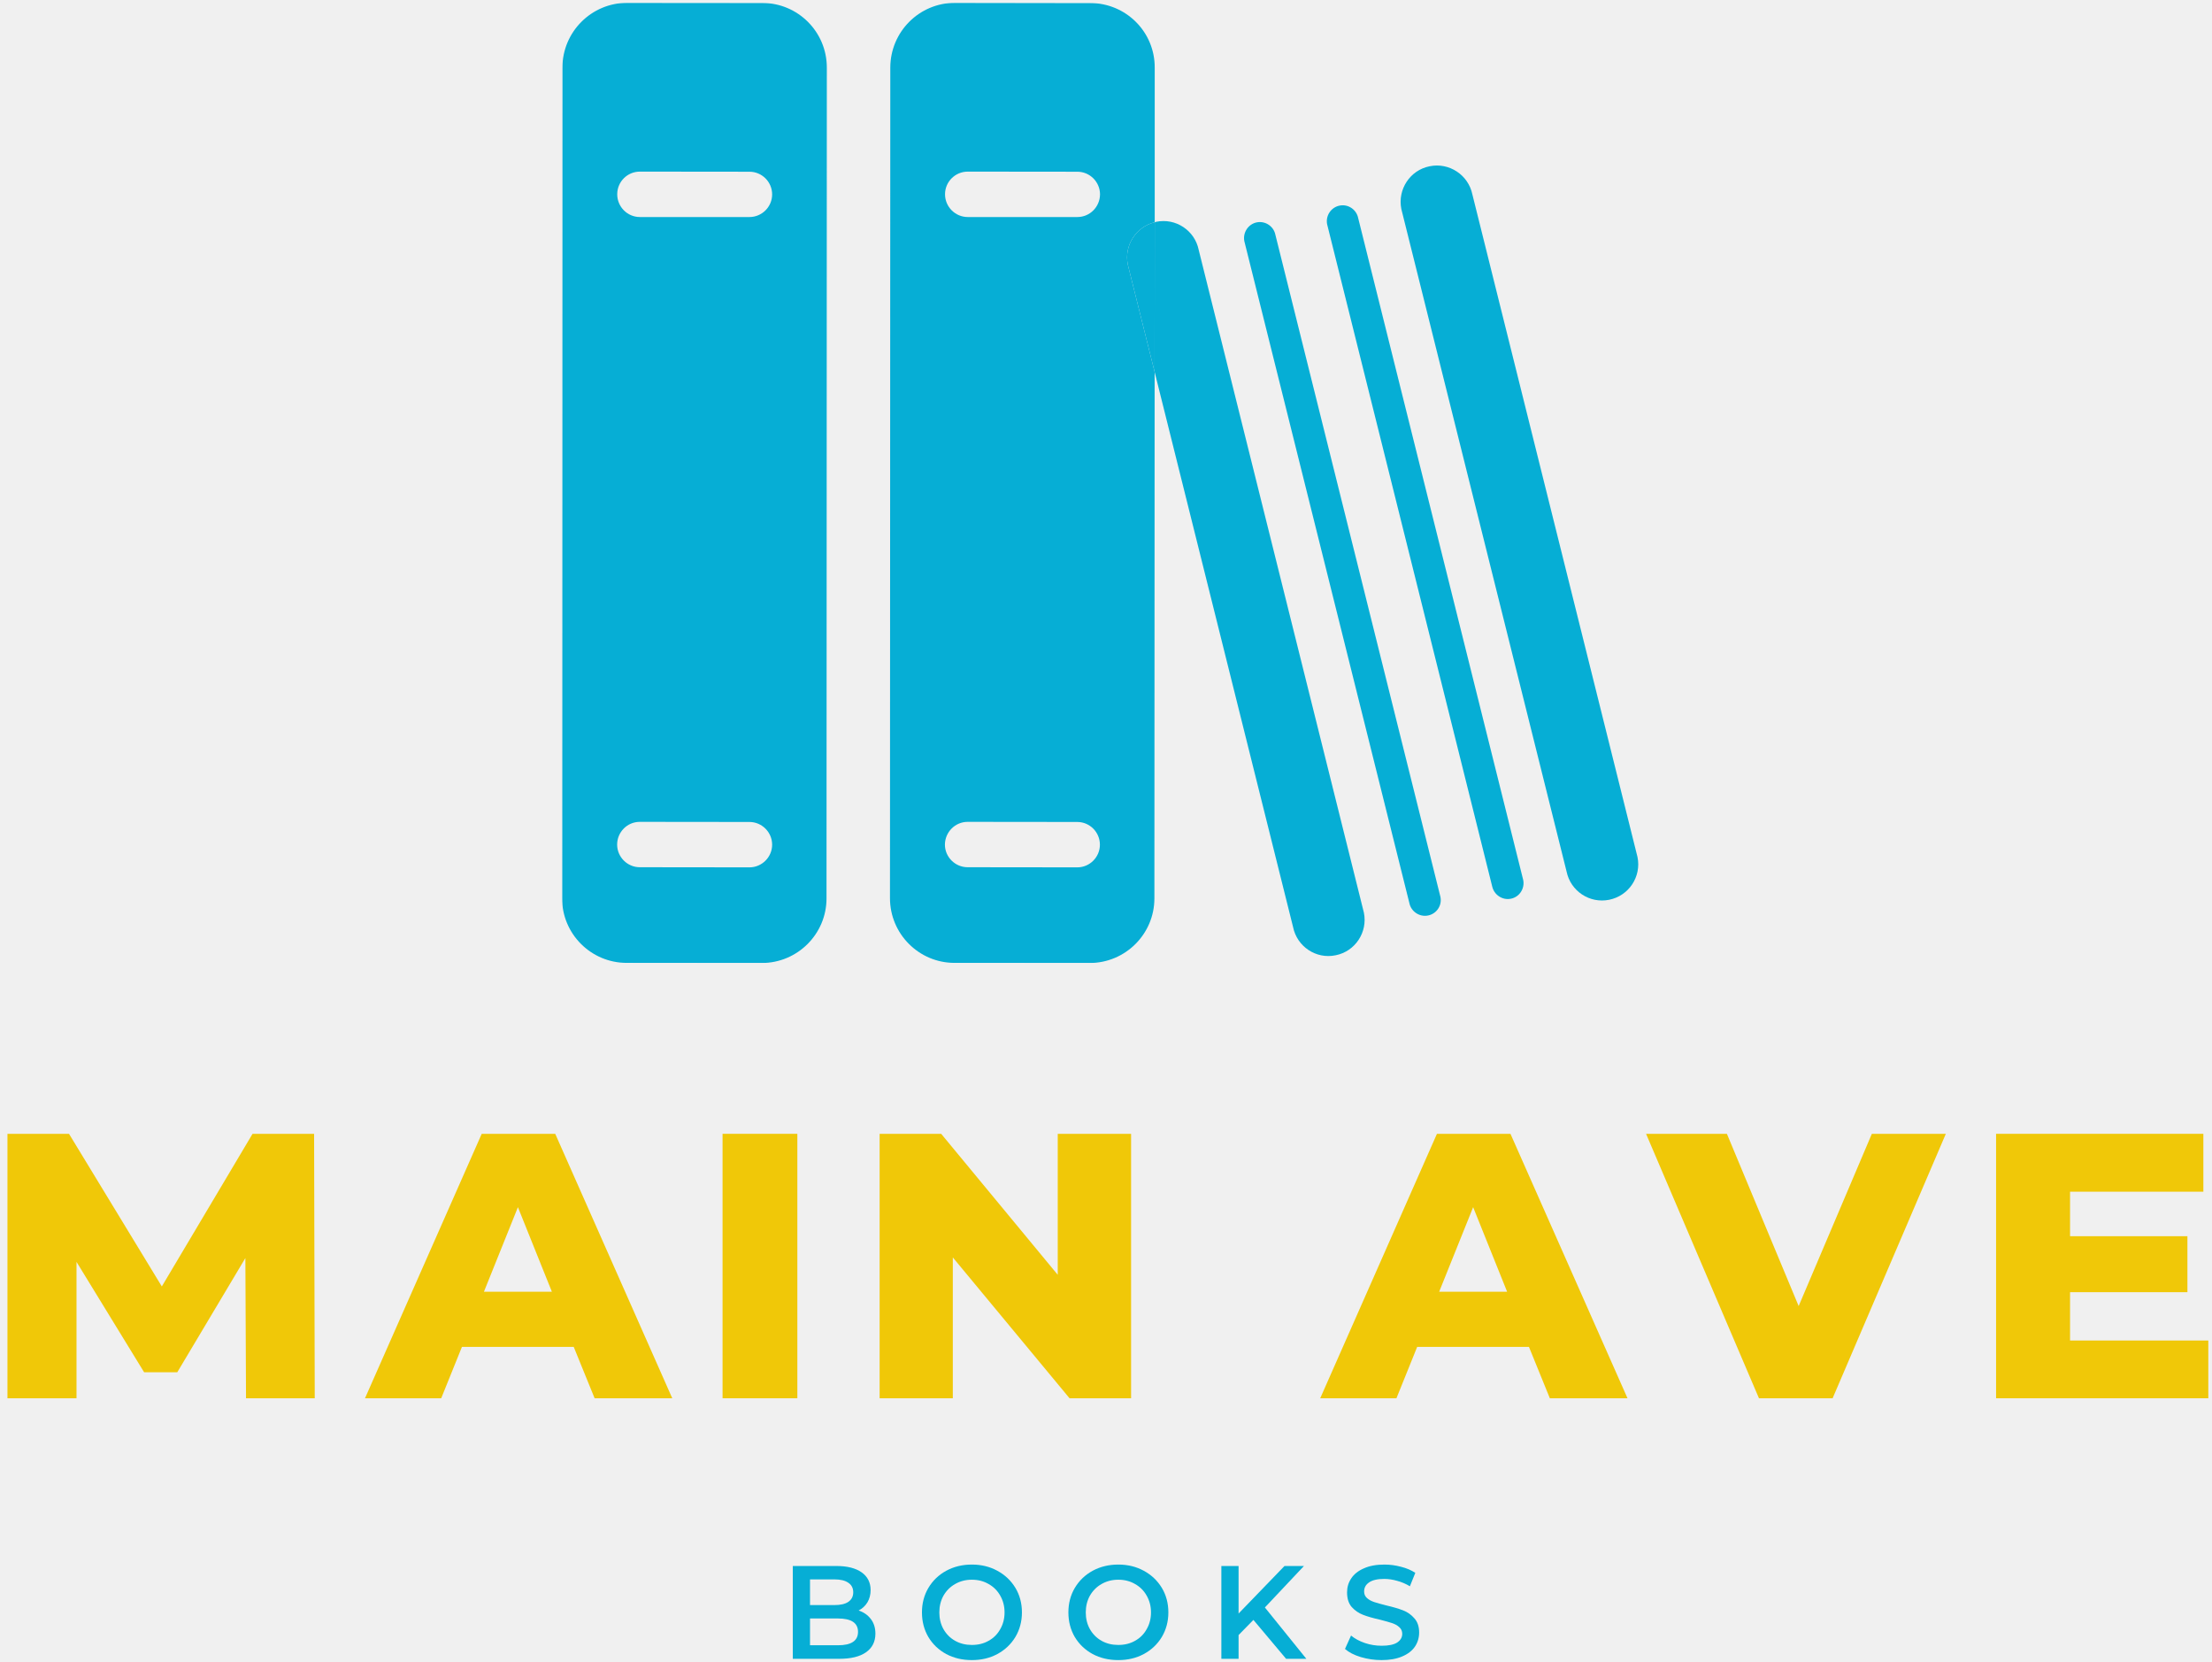
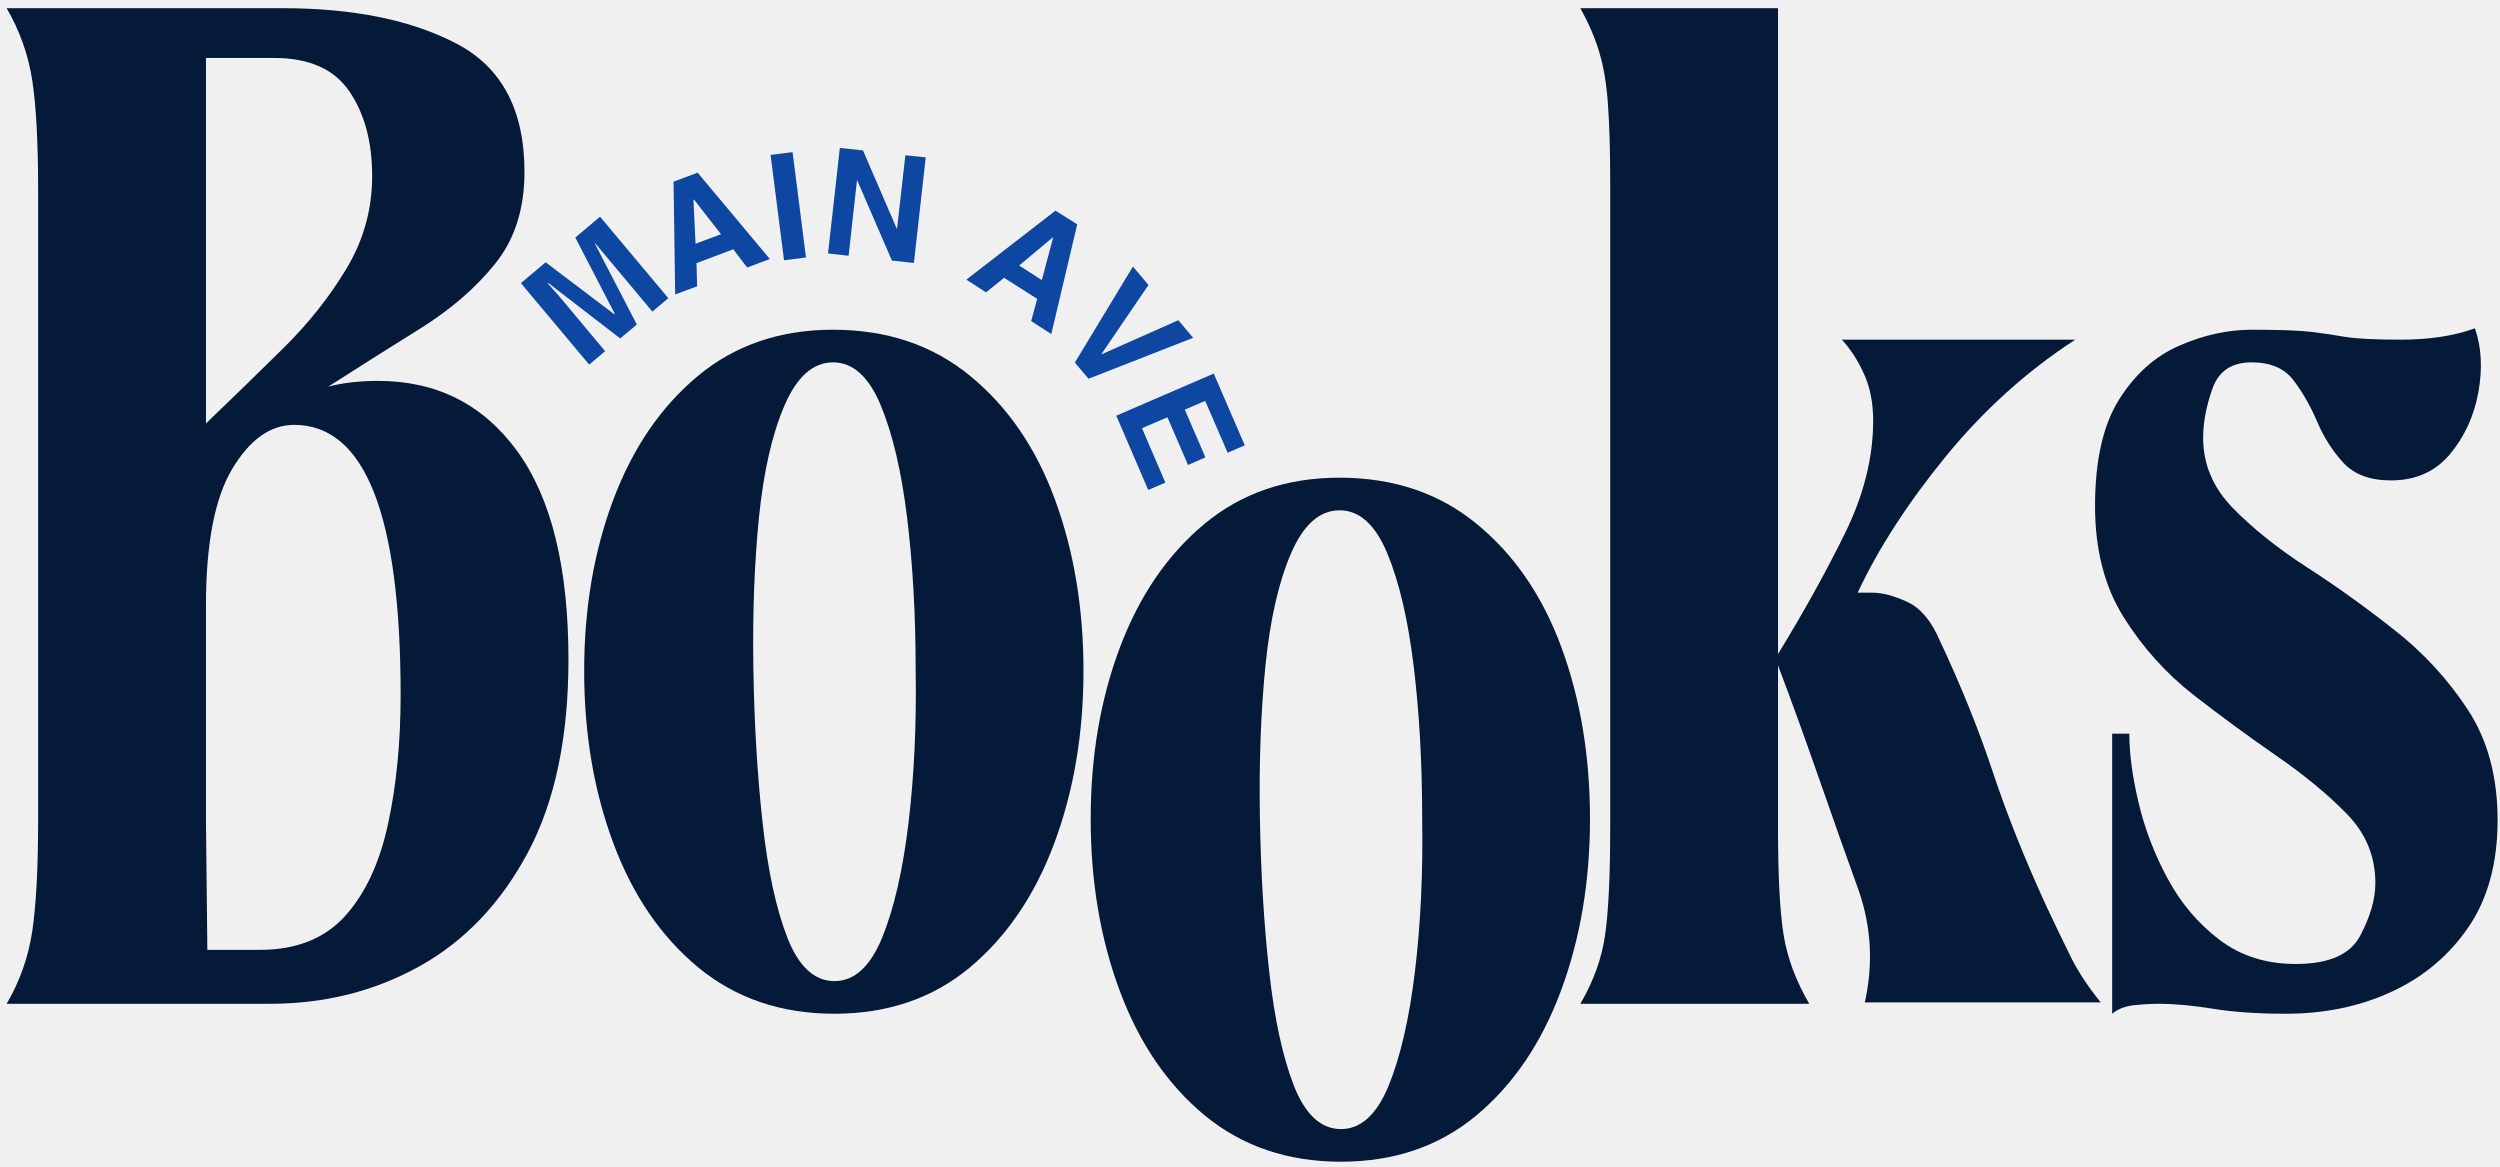
- <svg xmlns="http://www.w3.org/2000/svg" width="289" height="217" viewBox="0 0 289 217" fill="none">
-   <path d="M156.615 32.656C156.11 30.115 153.615 28.438 151.047 28.974C150.985 28.984 150.927 29.016 150.865 29.031L150.854 48.583L168.938 121.083C169.453 123.651 171.953 125.318 174.505 124.781C177.063 124.276 178.714 121.766 178.193 119.208L156.615 32.656Z" fill="#06AED5" />
-   <path d="M166.63 30.667C166.411 29.552 165.307 28.823 164.192 29.047C163.078 29.271 162.354 30.385 162.573 31.5L184.135 117.964C184.359 119.078 185.474 119.818 186.588 119.583C187.703 119.359 188.432 118.26 188.192 117.146L166.63 30.667Z" fill="#06AED5" />
-   <path d="M177.447 28.479C177.223 27.365 176.125 26.625 175.01 26.859C173.895 27.083 173.171 28.182 173.39 29.297L194.953 115.776C195.192 116.875 196.276 117.62 197.39 117.396C198.52 117.177 199.234 116.063 199.01 114.948L177.447 28.479Z" fill="#06AED5" />
-   <mask id="mask0_1_76" style="mask-type:luminance" maskUnits="userSpaceOnUse" x="182" y="21" width="33" height="98">
-     <path d="M182 21H214.438V118.333H182V21Z" fill="white" />
-   </mask>
-   <g mask="url(#mask0_1_76)">
-     <path d="M192.37 25.406C191.849 22.865 189.349 21.188 186.781 21.719C184.224 22.224 182.578 24.734 183.083 27.292L204.672 113.833C205.193 116.401 207.687 118.052 210.245 117.531C212.812 117.01 214.464 114.516 213.943 111.958L192.37 25.406Z" fill="#06AED5" />
-   </g>
-   <mask id="mask1_1_76" style="mask-type:luminance" maskUnits="userSpaceOnUse" x="115" y="0" width="37" height="126">
-     <path d="M115.333 0.37H151.333V125.792H115.333V0.37Z" fill="white" />
-   </mask>
-   <g mask="url(#mask1_1_76)">
-     <path d="M150.865 29.031V8.854C150.896 4.172 147.109 0.396 142.427 0.396L124.776 0.37C120.109 0.37 116.333 4.141 116.318 8.823L116.276 117.323C116.276 121.974 120.047 125.776 124.714 125.776L142.354 125.792C147.031 125.792 150.823 122.005 150.823 117.354L150.854 48.583L147.344 34.542C146.854 32.062 148.417 29.625 150.865 29.031ZM140.75 113.297L126.422 113.281C124.786 113.281 123.453 111.943 123.453 110.323C123.469 108.693 124.786 107.354 126.422 107.354L140.75 107.37C142.38 107.37 143.703 108.703 143.703 110.339C143.703 111.958 142.38 113.297 140.75 113.297ZM140.76 28.349H126.438C124.802 28.349 123.469 27.01 123.469 25.375C123.469 23.74 124.802 22.417 126.438 22.417L140.76 22.432C142.396 22.432 143.719 23.771 143.719 25.391C143.703 27.026 142.396 28.349 140.76 28.349Z" fill="#06AED5" />
-   </g>
-   <path d="M147.344 34.542L150.854 48.583L150.864 29.031C148.417 29.625 146.854 32.062 147.344 34.542Z" fill="#06AED5" />
-   <mask id="mask2_1_76" style="mask-type:luminance" maskUnits="userSpaceOnUse" x="73" y="0" width="36" height="126">
-     <path d="M73.438 0.37H108.667V125.792H73.438V0.37Z" fill="white" />
-   </mask>
-   <g mask="url(#mask2_1_76)">
-     <path d="M99.589 0.385L81.948 0.37C77.287 0.37 73.495 4.141 73.479 8.823L73.438 117.323C73.422 121.974 77.209 125.776 81.875 125.776L99.516 125.792C104.193 125.792 107.985 122.005 107.985 117.354L108.026 8.854C108.042 4.172 104.255 0.385 99.589 0.385ZM97.922 113.297L83.584 113.281C81.964 113.281 80.63 111.943 80.63 110.323C80.63 108.693 81.948 107.354 83.584 107.354L97.922 107.37C99.542 107.37 100.88 108.703 100.88 110.339C100.88 111.958 99.542 113.297 97.922 113.297ZM97.922 28.349H83.599C81.964 28.349 80.641 27.01 80.641 25.375C80.641 23.74 81.964 22.417 83.599 22.417L97.922 22.432C99.558 22.432 100.88 23.771 100.88 25.391C100.88 27.026 99.542 28.349 97.922 28.349Z" fill="#06AED5" />
-   </g>
-   <path d="M32.142 182.645L32.058 164.332L23.162 179.249H18.829L9.996 164.832V182.645H0.975V148.103H9.016L21.142 168.04L32.996 148.103H41.037L41.121 182.645H32.142Z" fill="#F0C808" />
-   <path d="M74.957 175.936H60.353L57.645 182.645H47.687L62.937 148.103H72.541L87.832 182.645H77.687L74.957 175.936ZM72.103 168.728L67.666 157.686L63.228 168.728H72.103Z" fill="#F0C808" />
-   <path d="M94.403 148.103H104.174V182.645H94.403V148.103Z" fill="#F0C808" />
-   <path d="M147.778 148.103V182.645H139.736L124.486 164.249V182.645H114.924V148.103H122.966L138.195 166.52V148.103H147.778Z" fill="#F0C808" />
-   <path d="M199.759 175.936H185.155L182.447 182.645H172.488L187.738 148.103H197.343L212.634 182.645H202.488L199.759 175.936ZM196.905 168.728L192.468 157.686L188.03 168.728H196.905Z" fill="#F0C808" />
-   <path d="M254.225 148.103L239.434 182.645H229.809L215.059 148.103H225.621L234.996 170.603L244.559 148.103H254.225Z" fill="#F0C808" />
-   <path d="M288.518 175.103V182.645H260.789V148.103H287.872V155.665H270.455V161.478H285.789V168.79H270.455V175.103H288.518Z" fill="#F0C808" />
-   <path d="M112.184 210.369C112.851 210.593 113.377 210.963 113.768 211.473C114.169 211.989 114.372 212.629 114.372 213.39C114.372 214.447 113.96 215.26 113.143 215.827C112.335 216.4 111.164 216.681 109.622 216.681H103.58V204.556H109.268C110.695 204.556 111.799 204.838 112.58 205.39C113.356 205.947 113.747 206.718 113.747 207.702C113.747 208.301 113.606 208.838 113.33 209.306C113.049 209.765 112.669 210.119 112.184 210.369ZM105.83 206.306V209.661H109.018C109.809 209.661 110.414 209.525 110.83 209.244C111.257 208.952 111.476 208.536 111.476 207.994C111.476 207.442 111.257 207.025 110.83 206.744C110.414 206.452 109.809 206.306 109.018 206.306H105.83ZM109.476 214.911C111.226 214.911 112.101 214.327 112.101 213.161C112.101 211.994 111.226 211.411 109.476 211.411H105.83V214.911H109.476Z" fill="#06AED5" />
-   <path d="M126.975 216.848C125.735 216.848 124.621 216.588 123.621 216.056C122.631 215.515 121.855 214.775 121.287 213.827C120.73 212.869 120.454 211.801 120.454 210.619C120.454 209.442 120.73 208.379 121.287 207.431C121.855 206.473 122.631 205.723 123.621 205.181C124.621 204.64 125.735 204.369 126.975 204.369C128.209 204.369 129.319 204.64 130.308 205.181C131.308 205.723 132.089 206.468 132.662 207.411C133.23 208.358 133.516 209.426 133.516 210.619C133.516 211.801 133.23 212.869 132.662 213.827C132.089 214.775 131.308 215.515 130.308 216.056C129.319 216.588 128.209 216.848 126.975 216.848ZM126.975 214.869C127.793 214.869 128.522 214.692 129.162 214.327C129.813 213.968 130.319 213.463 130.683 212.806C131.058 212.155 131.246 211.426 131.246 210.619C131.246 209.817 131.058 209.088 130.683 208.431C130.319 207.78 129.813 207.275 129.162 206.911C128.522 206.536 127.793 206.348 126.975 206.348C126.168 206.348 125.438 206.536 124.787 206.911C124.147 207.275 123.641 207.78 123.266 208.431C122.902 209.088 122.725 209.817 122.725 210.619C122.725 211.426 122.902 212.155 123.266 212.806C123.641 213.463 124.147 213.968 124.787 214.327C125.438 214.692 126.168 214.869 126.975 214.869Z" fill="#06AED5" />
-   <path d="M146.107 216.848C144.867 216.848 143.753 216.588 142.753 216.056C141.763 215.515 140.987 214.775 140.419 213.827C139.862 212.869 139.586 211.801 139.586 210.619C139.586 209.442 139.862 208.379 140.419 207.431C140.987 206.473 141.763 205.723 142.753 205.181C143.753 204.64 144.867 204.369 146.107 204.369C147.341 204.369 148.451 204.64 149.44 205.181C150.44 205.723 151.221 206.468 151.794 207.411C152.362 208.358 152.648 209.426 152.648 210.619C152.648 211.801 152.362 212.869 151.794 213.827C151.221 214.775 150.44 215.515 149.44 216.056C148.451 216.588 147.341 216.848 146.107 216.848ZM146.107 214.869C146.924 214.869 147.654 214.692 148.294 214.327C148.945 213.968 149.451 213.463 149.815 212.806C150.19 212.155 150.378 211.426 150.378 210.619C150.378 209.817 150.19 209.088 149.815 208.431C149.451 207.78 148.945 207.275 148.294 206.911C147.654 206.536 146.924 206.348 146.107 206.348C145.299 206.348 144.57 206.536 143.919 206.911C143.279 207.275 142.773 207.78 142.398 208.431C142.034 209.088 141.857 209.817 141.857 210.619C141.857 211.426 142.034 212.155 142.398 212.806C142.773 213.463 143.279 213.968 143.919 214.327C144.57 214.692 145.299 214.869 146.107 214.869Z" fill="#06AED5" />
-   <path d="M163.759 211.598L161.822 213.577V216.681H159.572V204.556H161.822V210.765L167.822 204.556H170.363L165.259 209.973L170.676 216.681H168.03L163.759 211.598Z" fill="#06AED5" />
-   <path d="M180.516 216.848C179.568 216.848 178.662 216.713 177.787 216.452C176.922 216.192 176.235 215.838 175.724 215.39L176.516 213.64C177 214.046 177.604 214.369 178.328 214.619C179.047 214.858 179.776 214.973 180.516 214.973C181.417 214.973 182.089 214.838 182.537 214.556C182.979 214.265 183.203 213.885 183.203 213.411C183.203 213.067 183.078 212.78 182.828 212.556C182.578 212.322 182.255 212.14 181.87 212.015C181.495 211.89 180.979 211.744 180.328 211.577C179.396 211.369 178.646 211.155 178.078 210.931C177.505 210.713 177.016 210.369 176.599 209.911C176.193 209.442 175.995 208.801 175.995 207.994C175.995 207.327 176.172 206.723 176.537 206.181C176.896 205.629 177.443 205.192 178.183 204.869C178.917 204.536 179.813 204.369 180.87 204.369C181.604 204.369 182.334 204.468 183.058 204.661C183.776 204.843 184.396 205.108 184.912 205.452L184.203 207.202C183.672 206.885 183.12 206.65 182.537 206.494C181.953 206.327 181.391 206.244 180.849 206.244C179.959 206.244 179.297 206.4 178.87 206.702C178.438 206.994 178.224 207.39 178.224 207.89C178.224 208.239 178.349 208.525 178.599 208.744C178.849 208.968 179.162 209.14 179.537 209.265C179.922 209.39 180.443 209.536 181.099 209.702C182 209.911 182.735 210.129 183.308 210.348C183.891 210.572 184.38 210.921 184.787 211.39C185.203 211.848 185.412 212.468 185.412 213.244C185.412 213.926 185.229 214.536 184.87 215.077C184.505 215.619 183.953 216.051 183.203 216.369C182.464 216.687 181.568 216.848 180.516 216.848Z" fill="#06AED5" />
+ <svg xmlns="http://www.w3.org/2000/svg" width="225" height="105" viewBox="0 0 225 105" fill="none">
+   <path d="M0.599 0.737H25.432C31.833 0.737 37.062 1.81 41.12 3.946C45.172 6.071 47.203 9.914 47.203 15.466C47.203 18.789 46.328 21.539 44.578 23.716C42.828 25.899 40.583 27.841 37.849 29.55C35.125 31.248 32.354 32.998 29.536 34.8C30.213 34.623 30.938 34.487 31.703 34.404C32.479 34.321 33.25 34.279 34.016 34.279C39.307 34.279 43.484 36.393 46.557 40.612C49.625 44.836 51.161 51.086 51.161 59.362C51.161 66.362 49.943 72.149 47.516 76.716C45.083 81.274 41.839 84.685 37.786 86.945C33.729 89.211 29.229 90.341 24.286 90.341C20.188 90.341 16.234 90.341 12.432 90.341C8.641 90.341 4.693 90.341 0.599 90.341C1.792 88.3 2.562 86.107 2.911 83.758C3.255 81.414 3.432 78.102 3.432 73.82V17.133C3.432 12.857 3.255 9.571 2.911 7.279C2.562 4.977 1.792 2.794 0.599 0.737ZM18.536 54.508V73.82L18.661 85.487H23.391C26.641 85.487 29.182 84.487 31.016 82.487C32.849 80.477 34.146 77.716 34.911 74.216C35.672 70.716 36.057 66.836 36.057 62.571C36.057 46.352 32.859 38.237 26.474 38.237C24.333 38.237 22.474 39.565 20.891 42.216C19.318 44.857 18.536 48.956 18.536 54.508ZM18.536 38.112C20.838 35.904 23.141 33.669 25.432 31.404C27.734 29.143 29.651 26.732 31.182 24.175C32.724 21.607 33.495 18.831 33.495 15.841C33.495 12.774 32.812 10.237 31.453 8.237C30.088 6.227 27.833 5.216 24.682 5.216H18.536V38.112Z" fill="#051939" />
+   <path d="M52.575 60.383C52.575 54.758 53.45 49.623 55.2 44.966C56.95 40.315 59.482 36.607 62.804 33.841C66.138 31.065 70.19 29.675 74.971 29.675C79.831 29.675 83.95 31.065 87.325 33.841C90.7 36.607 93.242 40.315 94.95 44.966C96.659 49.623 97.513 54.758 97.513 60.383C97.513 66.024 96.638 71.19 94.888 75.883C93.138 80.581 90.596 84.315 87.263 87.091C83.93 89.857 79.872 91.237 75.096 91.237C70.315 91.237 66.242 89.857 62.867 87.091C59.502 84.315 56.95 80.581 55.2 75.883C53.45 71.19 52.575 66.024 52.575 60.383ZM74.971 32.612C73.18 32.612 71.726 33.899 70.617 36.466C69.502 39.024 68.732 42.393 68.305 46.571C67.888 50.753 67.721 55.315 67.805 60.258C67.888 65.216 68.164 69.831 68.638 74.091C69.107 78.357 69.851 81.794 70.867 84.404C71.893 87.003 73.305 88.3 75.096 88.3C76.888 88.3 78.315 87.003 79.388 84.404C80.456 81.794 81.247 78.357 81.763 74.091C82.273 69.831 82.492 65.216 82.409 60.258C82.409 55.315 82.148 50.753 81.638 46.571C81.122 42.393 80.331 39.024 79.263 36.466C78.19 33.899 76.763 32.612 74.971 32.612Z" fill="#051939" />
+   <path d="M162.835 90.341H142.23C143.423 88.3 144.168 86.232 144.46 84.133C144.762 82.039 144.918 78.857 144.918 74.591V16.362C144.918 13.461 144.845 11.112 144.71 9.321C144.585 7.529 144.324 5.998 143.939 4.716C143.564 3.44 142.991 2.112 142.23 0.737H160.022V58.862C162.324 55.102 164.324 51.498 166.022 48.05C167.73 44.591 168.585 41.196 168.585 37.862C168.585 36.237 168.303 34.831 167.751 33.633C167.21 32.44 166.548 31.419 165.772 30.57H186.772C182.423 33.393 178.543 36.893 175.126 41.071C171.71 45.253 169.064 49.341 167.189 53.341C167.189 53.341 167.631 53.341 168.522 53.341C169.423 53.341 170.47 53.623 171.668 54.175C172.861 54.732 173.84 55.904 174.605 57.696C176.564 61.878 178.157 65.852 179.397 69.612C180.647 73.362 182.251 77.373 184.21 81.633C185.053 83.425 185.798 84.966 186.439 86.258C187.09 87.539 187.965 88.857 189.064 90.216H167.835C168.595 86.8 168.423 83.477 167.314 80.237C166.199 77.154 165.006 73.779 163.73 70.112C162.449 66.445 161.215 63.039 160.022 59.883V74.591C160.022 78.857 160.189 82.039 160.522 84.133C160.866 86.232 161.637 88.3 162.835 90.341Z" fill="#051939" />
+   <path d="M188.554 45.55C188.554 41.456 189.273 38.253 190.721 35.946C192.179 33.643 193.997 32.024 196.179 31.091C198.356 30.149 200.513 29.675 202.638 29.675C205.106 29.675 206.877 29.737 207.95 29.862C209.018 29.987 210.059 30.143 211.075 30.32C212.101 30.487 213.768 30.57 216.075 30.57C218.643 30.57 220.867 30.232 222.742 29.55C223.335 31.248 223.44 33.164 223.054 35.3C222.664 37.44 221.809 39.3 220.492 40.883C219.169 42.456 217.398 43.237 215.179 43.237C213.304 43.237 211.872 42.706 210.888 41.633C209.914 40.565 209.127 39.331 208.533 37.925C207.934 36.524 207.226 35.289 206.408 34.216C205.601 33.149 204.346 32.612 202.638 32.612C200.846 32.612 199.669 33.404 199.117 34.987C198.559 36.56 198.283 38.029 198.283 39.404C198.283 41.794 199.179 43.904 200.971 45.737C202.763 47.571 204.976 49.341 207.617 51.05C210.268 52.758 212.893 54.643 215.492 56.696C218.101 58.737 220.304 61.128 222.096 63.862C223.888 66.586 224.783 69.904 224.783 73.82C224.783 77.669 223.908 80.878 222.158 83.445C220.408 86.003 218.101 87.94 215.242 89.258C212.393 90.576 209.221 91.237 205.721 91.237C203.148 91.237 200.95 91.081 199.117 90.779C197.283 90.487 195.684 90.341 194.325 90.341C193.643 90.341 192.893 90.383 192.075 90.466C191.268 90.55 190.606 90.805 190.096 91.237V66.029H191.638C191.638 67.82 191.914 69.893 192.471 72.237C193.023 74.586 193.898 76.873 195.096 79.091C196.289 81.3 197.846 83.133 199.763 84.591C201.679 86.039 203.96 86.758 206.617 86.758C209.601 86.758 211.539 85.904 212.429 84.195C213.33 82.487 213.783 80.914 213.783 79.466C213.783 77.081 212.929 75.008 211.221 73.258C209.513 71.508 207.419 69.779 204.95 68.07C202.476 66.362 199.976 64.529 197.45 62.571C194.934 60.602 192.825 58.253 191.117 55.529C189.408 52.794 188.554 49.466 188.554 45.55Z" fill="#051939" />
+   <path d="M98.162 73.7C98.162 68.075 99.037 62.94 100.787 58.284C102.537 53.633 105.068 49.924 108.391 47.159C111.724 44.383 115.776 42.992 120.557 42.992C125.417 42.992 129.537 44.383 132.912 47.159C136.287 49.924 138.828 53.633 140.537 58.284C142.245 62.94 143.099 68.075 143.099 73.7C143.099 79.341 142.224 84.508 140.474 89.2C138.724 93.898 136.182 97.633 132.849 100.409C129.516 103.174 125.458 104.554 120.682 104.554C115.901 104.554 111.828 103.174 108.453 100.409C105.089 97.633 102.537 93.898 100.787 89.2C99.037 84.508 98.162 79.341 98.162 73.7ZM120.557 45.929C118.766 45.929 117.313 47.216 116.203 49.784C115.089 52.341 114.318 55.711 113.891 59.888C113.474 64.07 113.307 68.633 113.391 73.575C113.474 78.534 113.75 83.148 114.224 87.409C114.693 91.674 115.438 95.112 116.453 97.721C117.479 100.32 118.891 101.617 120.682 101.617C122.474 101.617 123.901 100.32 124.974 97.721C126.042 95.112 126.833 91.674 127.349 87.409C127.859 83.148 128.078 78.534 127.995 73.575C127.995 68.633 127.734 64.07 127.224 59.888C126.708 55.711 125.917 52.341 124.849 49.784C123.776 47.216 122.349 45.929 120.557 45.929Z" fill="#051939" />
+   <path d="M60.15 26.835L58.712 28.043L54.566 23.085L53.587 21.918L53.545 21.939L57.316 29.21L55.816 30.46L49.337 25.46L49.295 25.502L50.316 26.648L54.462 31.606L53.025 32.814L46.879 25.481L49.108 23.606L55.295 28.293L55.337 28.252L51.775 21.377L54.004 19.502L60.15 26.835Z" fill="#0D47A1" />
+   <path d="M62.599 21.934L64.891 21.08L62.454 17.955L62.412 17.976L62.599 21.934ZM62.745 25.768L60.766 26.497L60.62 16.351L62.787 15.539L69.287 23.309L67.245 24.08L65.995 22.434L62.683 23.684L62.745 25.768Z" fill="#0D47A1" />
+   <path d="M72.54 23.172L70.561 23.422L69.353 13.943L71.332 13.693L72.54 23.172Z" fill="#0D47A1" />
+   <path d="M81.482 13.976L83.315 14.164L82.252 23.664L80.273 23.455L77.148 16.226H77.127L76.377 23.018L74.523 22.81L75.586 13.31L77.669 13.539L80.711 20.58L80.732 20.601L81.482 13.976Z" fill="#0D47A1" />
+   <path d="M91.722 23.897L93.763 25.209L94.784 21.376L94.763 21.355L91.722 23.897ZM88.742 26.314L86.972 25.168L94.992 18.959L96.951 20.189L94.617 30.064L92.805 28.897L93.347 26.897L90.367 25.001L88.742 26.314Z" fill="#0D47A1" />
+   <path d="M106.049 28.818L107.383 30.402L97.966 34.089L96.737 32.631L101.966 23.985L103.362 25.652L99.133 31.86L99.153 31.881L106.049 28.818Z" fill="#0D47A1" />
+   <path d="M110.487 40.745L108.466 36.078L106.633 36.87L108.487 41.162L106.924 41.849L105.07 37.558L102.779 38.537L104.883 43.433L103.341 44.099L100.466 37.412L109.237 33.62L112.029 40.078L110.487 40.745Z" fill="#0D47A1" />
</svg>
